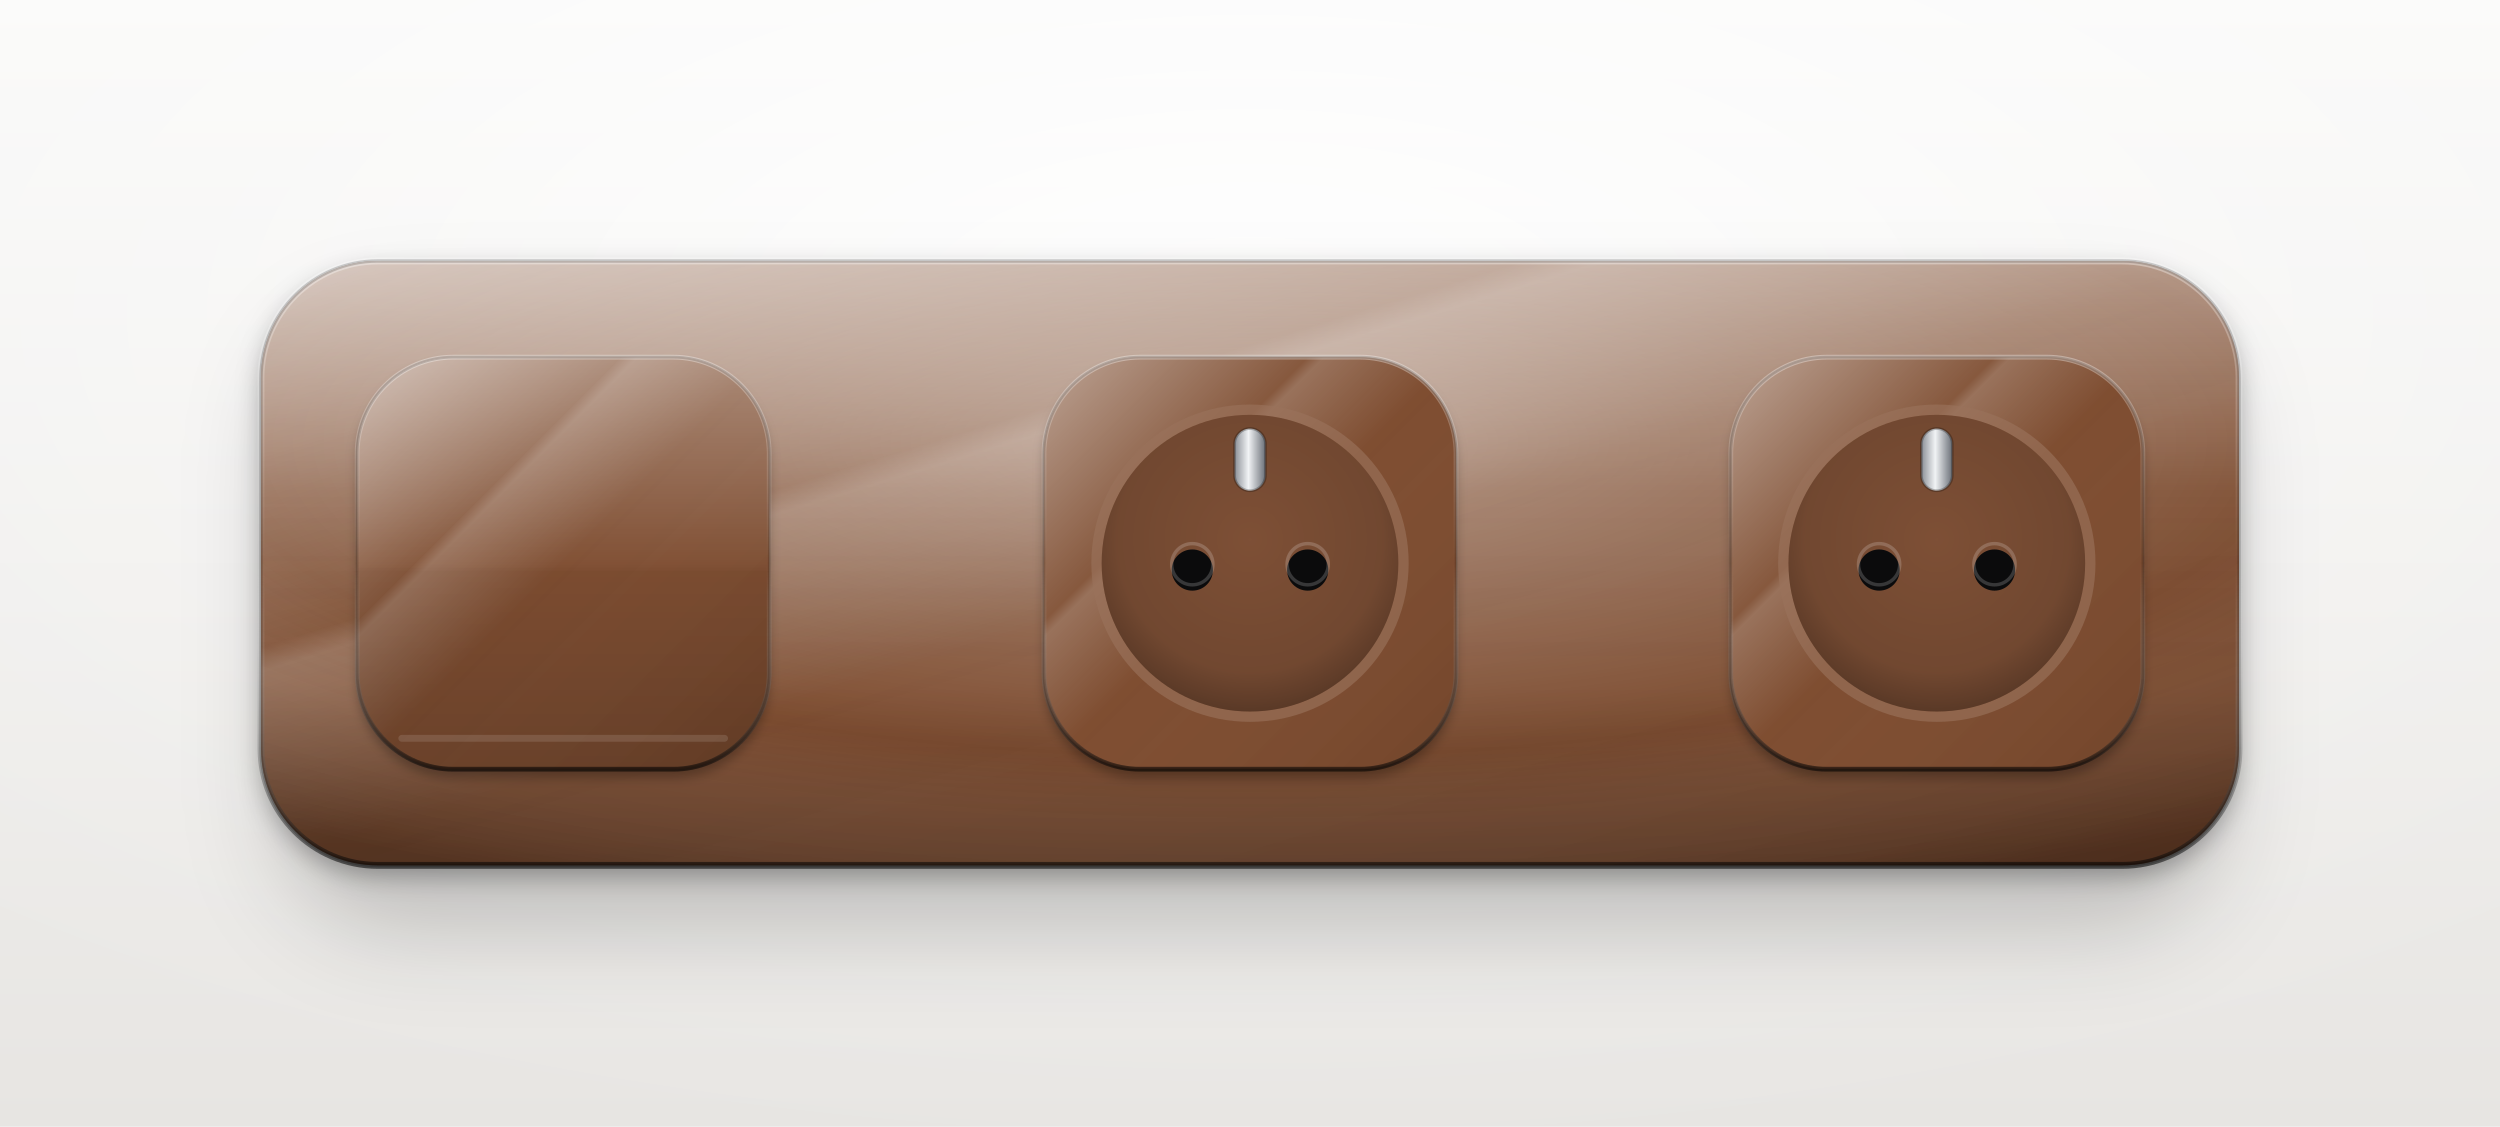
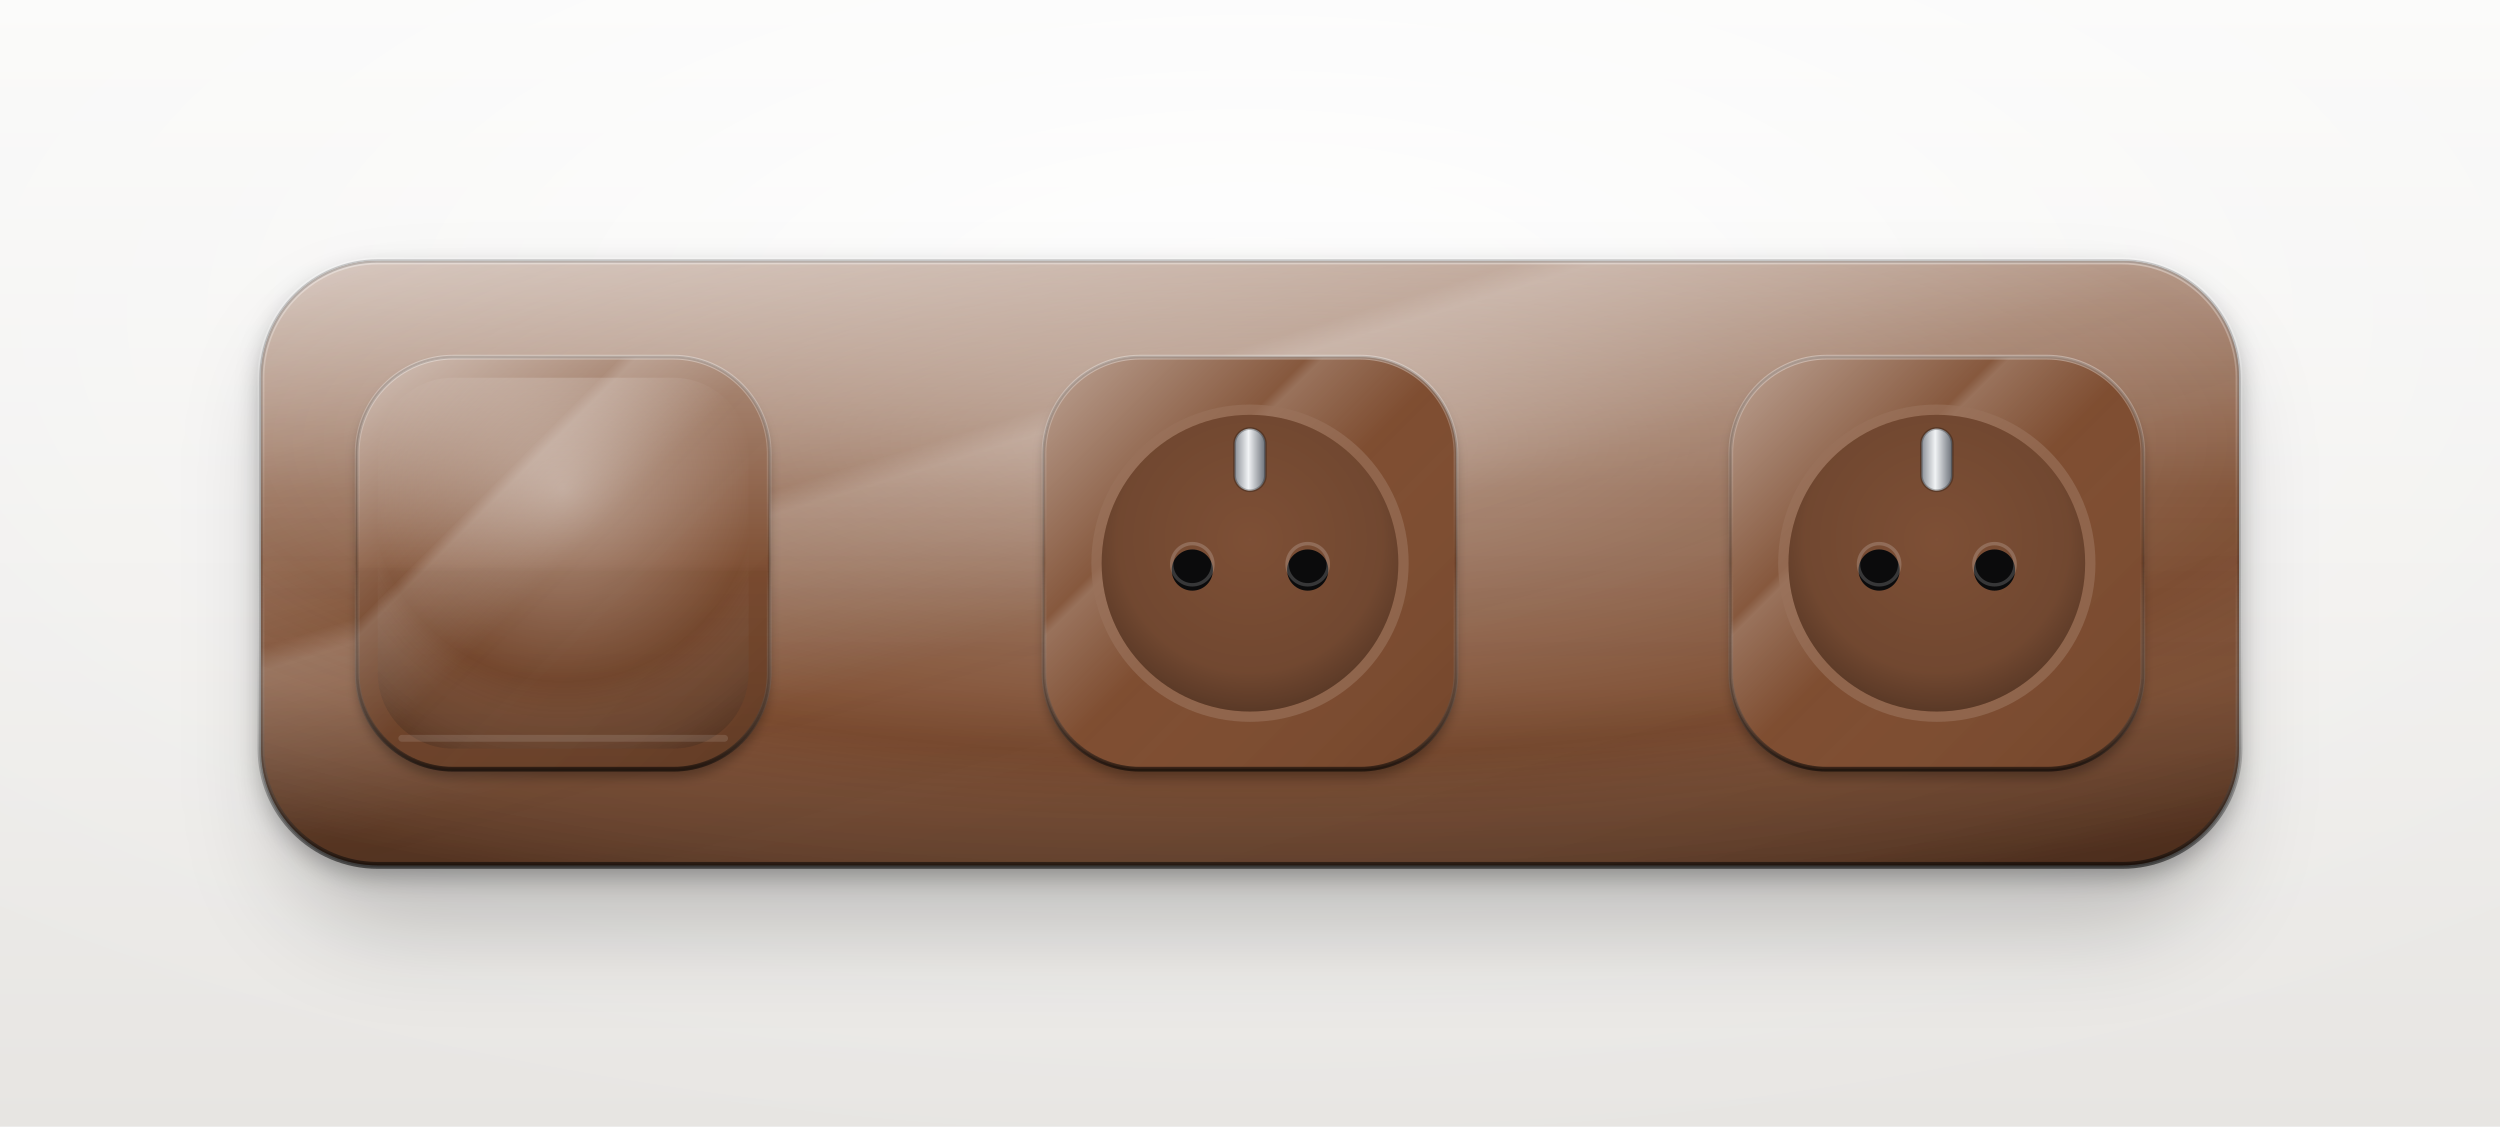
- <svg xmlns="http://www.w3.org/2000/svg" viewBox="0 0 728 328" width="728" height="328" role="img" aria-label="Tango – Hnědá (H)" data-series="ABB|Tango" data-color="abb-tango-h" data-part="set">
+ <svg xmlns="http://www.w3.org/2000/svg" data-color="abb-tango-h" data-part="set" viewBox="0 0 728 328" width="728" height="328" role="img" aria-label="Tango – Hnědá (H)" data-shape="rounded" data-material="gloss" data-series="ABB|Tango">
  <defs>
    <linearGradient id="bg" x1="0" y1="0" x2="0" y2="1">
      <stop offset="0" stop-color="#fafaf9" />
      <stop offset="1" stop-color="#e7e5e2" />
    </linearGradient>
    <radialGradient id="spot" cx="0.5" cy="0.28" r="0.75">
      <stop offset="0" stop-color="#ffffff" stop-opacity="0.95" />
      <stop offset="0.55" stop-color="#ffffff" stop-opacity="0.25" />
      <stop offset="1" stop-color="#ffffff" stop-opacity="0" />
    </radialGradient>
    <filter id="soft" x="-30%" y="-30%" width="160%" height="170%">
      <feGaussianBlur stdDeviation="14" />
    </filter>
    <filter id="contact" x="-20%" y="-20%" width="140%" height="150%">
      <feGaussianBlur stdDeviation="3.5" />
    </filter>
    <filter id="lip" x="-10%" y="-10%" width="120%" height="130%">
      <feGaussianBlur stdDeviation="1.6" />
    </filter>
    <linearGradient id="relief" x1="0" y1="0" x2="0" y2="1">
      <stop offset="0" stop-color="#ffffff" stop-opacity="0.42" />
      <stop offset="0.38" stop-color="#ffffff" stop-opacity="0.04" />
      <stop offset="0.7" stop-color="#000000" stop-opacity="0" />
      <stop offset="1" stop-color="#000000" stop-opacity="0.2" />
    </linearGradient>
    <linearGradient id="edge" x1="0" y1="0" x2="0" y2="1">
      <stop offset="0" stop-color="#ffffff" stop-opacity="0.35" />
      <stop offset="0.5" stop-color="#ffffff" stop-opacity="0" />
      <stop offset="1" stop-color="#000000" stop-opacity="0.55" />
    </linearGradient>
    <linearGradient id="rocker" x1="0" y1="0" x2="0" y2="1">
      <stop offset="0" stop-color="#ffffff" stop-opacity="0.34" />
      <stop offset="0.5" stop-color="#ffffff" stop-opacity="0.02" />
      <stop offset="0.52" stop-color="#000000" stop-opacity="0.03" />
      <stop offset="1" stop-color="#000000" stop-opacity="0.16" />
    </linearGradient>
    <linearGradient id="gloss" x1="0" y1="0" x2="1" y2="1">
      <stop offset="0" stop-color="#ffffff" stop-opacity="0.5" />
      <stop offset="0.32" stop-color="#ffffff" stop-opacity="0.08" />
      <stop offset="0.34" stop-color="#ffffff" stop-opacity="0.22" />
      <stop offset="0.5" stop-color="#ffffff" stop-opacity="0.02" />
      <stop offset="1" stop-color="#000000" stop-opacity="0.08" />
    </linearGradient>
    <linearGradient id="glass" x1="0" y1="0" x2="1" y2="1">
      <stop offset="0" stop-color="#ffffff" stop-opacity="0.55" />
-       <stop offset="0.3" stop-color="#ffffff" stop-opacity="0.1" />
-       <stop offset="0.31" stop-color="#ffffff" stop-opacity="0.32" />
-       <stop offset="0.48" stop-color="#ffffff" stop-opacity="0.03" />
-       <stop offset="1" stop-color="#000000" stop-opacity="0.22" />
+       <stop offset="0.24" stop-color="#ffffff" stop-opacity="0.1" />
+       <stop offset="0.25" stop-color="#ffffff" stop-opacity="0.42" />
+       <stop offset="0.31" stop-color="#ffffff" stop-opacity="0.34" />
+       <stop offset="0.32" stop-color="#ffffff" stop-opacity="0.05" />
+       <stop offset="0.6" stop-color="#ffffff" stop-opacity="0.02" />
+       <stop offset="1" stop-color="#000000" stop-opacity="0.24" />
    </linearGradient>
    <linearGradient id="metal" x1="0" y1="0" x2="1" y2="0">
      <stop offset="0" stop-color="#000000" stop-opacity="0.14" />
      <stop offset="0.15" stop-color="#ffffff" stop-opacity="0.32" />
      <stop offset="0.32" stop-color="#000000" stop-opacity="0.14" />
      <stop offset="0.5" stop-color="#ffffff" stop-opacity="0.32" />
      <stop offset="0.68" stop-color="#000000" stop-opacity="0.14" />
      <stop offset="0.85" stop-color="#ffffff" stop-opacity="0.32" />
      <stop offset="1" stop-color="#000000" stop-opacity="0.14" />
    </linearGradient>
    <pattern id="brushed" width="6" height="3" patternUnits="userSpaceOnUse">
      <path d="M0 1.5 H6" stroke="#ffffff" stroke-opacity="0.18" stroke-width="0.6" />
    </pattern>
    <radialGradient id="soft-touch" cx="0.5" cy="0.4" r="0.8">
      <stop offset="0" stop-color="#ffffff" stop-opacity="0.1" />
      <stop offset="1" stop-color="#000000" stop-opacity="0.1" />
    </radialGradient>
+     <filter id="grain" x="0" y="0" width="100%" height="100%">
+       <feTurbulence type="fractalNoise" baseFrequency="0.85" numOctaves="2" seed="7" result="noise" />
+       <feColorMatrix in="noise" type="matrix" values="0 0 0 0 0  0 0 0 0 0  0 0 0 0 0  0 0 0 0.55 -0.12" />
+     </filter>
+     <pattern id="pores" width="18" height="18" patternUnits="userSpaceOnUse">
+       <circle cx="3" cy="4" r="1.1" fill="#000000" fill-opacity="0.22" />
+       <circle cx="12" cy="9" r="0.8" fill="#000000" fill-opacity="0.18" />
+       <circle cx="7" cy="15" r="1.3" fill="#000000" fill-opacity="0.14" />
+       <circle cx="15" cy="2" r="0.6" fill="#ffffff" fill-opacity="0.3" />
+     </pattern>
+     <pattern id="slate" width="220" height="26" patternUnits="userSpaceOnUse">
+       <path d="M0 5 C50 2 120 9 220 4" fill="none" stroke="#ffffff" stroke-opacity="0.12" stroke-width="2.2" />
+       <path d="M0 13 C70 16 140 10 220 14" fill="none" stroke="#000000" stroke-opacity="0.22" stroke-width="3.2" />
+       <path d="M0 21 C60 19 150 24 220 20" fill="none" stroke="#ffffff" stroke-opacity="0.07" stroke-width="1.6" />
+     </pattern>
+     <pattern id="paper" width="14" height="10" patternUnits="userSpaceOnUse">
+       <path d="M0 2 L9 3.5 M3 7 L13 6 M1 9.5 L6 8.6" stroke="#000000" stroke-opacity="0.16" stroke-width="0.7" />
+       <path d="M5 1 L12 2.2" stroke="#ffffff" stroke-opacity="0.14" stroke-width="0.6" />
+     </pattern>
+     <pattern id="wood" width="80" height="22" patternUnits="userSpaceOnUse">
+       <path d="M0 5 C20 1 40 9 80 4 M0 13 C24 10 52 17 80 12 M0 19 C30 17 50 22 80 18" fill="none" stroke="#000000" stroke-opacity="0.24" stroke-width="1.4" />
+       <path d="M0 9 C26 6 46 12 80 8" fill="none" stroke="#ffffff" stroke-opacity="0.12" stroke-width="1" />
+     </pattern>
+     <radialGradient id="porcelain" cx="0.34" cy="0.28" r="0.85">
+       <stop offset="0" stop-color="#ffffff" stop-opacity="0.75" />
+       <stop offset="0.45" stop-color="#ffffff" stop-opacity="0.08" />
+       <stop offset="1" stop-color="#000000" stop-opacity="0.2" />
+     </radialGradient>
    <radialGradient id="well" cx="0.5" cy="0.42" r="0.6">
      <stop offset="0" stop-color="#000000" stop-opacity="0.04" />
      <stop offset="0.75" stop-color="#000000" stop-opacity="0.14" />
      <stop offset="1" stop-color="#000000" stop-opacity="0.34" />
+     </radialGradient>
+     <radialGradient id="cavity" cx="0.5" cy="0.36" r="0.62">
+       <stop offset="0" stop-color="#000000" stop-opacity="0.08" />
+       <stop offset="0.6" stop-color="#000000" stop-opacity="0.22" />
+       <stop offset="1" stop-color="#000000" stop-opacity="0.55" />
    </radialGradient>
    <linearGradient id="pin" x1="0" y1="0" x2="1" y2="0">
      <stop offset="0" stop-color="#8b8f96" />
      <stop offset="0.45" stop-color="#f1f3f5" />
      <stop offset="1" stop-color="#6b7078" />
    </linearGradient>
    <linearGradient id="chrome" x1="0" y1="0" x2="1" y2="1">
      <stop offset="0" stop-color="#f4f4f5" />
      <stop offset="0.5" stop-color="#9ca3af" />
      <stop offset="1" stop-color="#e4e4e7" />
    </linearGradient>
    <radialGradient id="convex" cx="0.5" cy="0.3" r="0.8">
      <stop offset="0" stop-color="#ffffff" stop-opacity="0.4" />
      <stop offset="0.65" stop-color="#ffffff" stop-opacity="0" />
      <stop offset="1" stop-color="#000000" stop-opacity="0.18" />
    </radialGradient>
+     <linearGradient id="smoke" x1="0" y1="0" x2="0" y2="1">
+       <stop offset="0" stop-color="#52525b" stop-opacity="0.55" />
+       <stop offset="1" stop-color="#18181b" stop-opacity="0.72" />
+     </linearGradient>
  </defs>
  <rect width="728" height="328" fill="url(#bg)" />
  <rect width="728" height="328" fill="url(#spot)" />
  <rect x="82" y="94" width="564" height="176" rx="34" fill="#000000" opacity="0.2" filter="url(#soft)" />
  <rect x="76" y="79" width="576" height="176" rx="34" fill="#000000" opacity="0.3" filter="url(#contact)" />
  <rect x="76" y="76" width="576" height="176" rx="34" fill="#7c4a2d" />
  <rect x="76" y="76" width="576" height="176" rx="34" fill="url(#gloss)" />
  <rect x="76" y="76" width="576" height="176" rx="34" fill="url(#relief)" />
  <rect x="76" y="76" width="576" height="176" rx="34" fill="url(#convex)" />
  <rect x="76" y="76" width="576" height="176" rx="34" fill="none" stroke="url(#edge)" stroke-width="2" />
  <rect x="76" y="76" width="576" height="176" rx="34" fill="none" stroke="#000000" stroke-opacity="0.18" stroke-width="1" />
  <g data-part="switch">
    <rect x="104" y="106.5" width="120" height="120" rx="28" fill="#000000" opacity="0.28" filter="url(#lip)" />
    <rect x="104" y="104" width="120" height="120" rx="28" fill="#7c4a2d" />
    <rect x="104" y="104" width="120" height="120" rx="28" fill="url(#gloss)" />
    <rect x="104" y="104" width="120" height="120" rx="28" fill="url(#rocker)" />
+     <rect x="110" y="110" width="108" height="108" rx="22" fill="url(#convex)" />
    <rect x="116" y="214" width="96" height="2" rx="1" fill="#ffffff" opacity="0.12" />
    <rect x="104" y="104" width="120" height="120" rx="28" fill="none" stroke="url(#edge)" stroke-width="1.4" />
    <rect x="104" y="104" width="120" height="120" rx="28" fill="none" stroke="#000000" stroke-opacity="0.16" stroke-width="0.8" />
  </g>
  <g data-part="socket">
    <rect x="304" y="106.5" width="120" height="120" rx="28" fill="#000000" opacity="0.28" filter="url(#lip)" />
    <rect x="304" y="104" width="120" height="120" rx="28" fill="#7c4a2d" />
    <rect x="304" y="104" width="120" height="120" rx="28" fill="url(#gloss)" />
    <circle cx="364" cy="164" r="46.2" fill="#99725b" opacity="0.65" />
    <circle cx="364" cy="164" r="43.2" fill="#835338" />
    <circle cx="364" cy="164" r="43.2" fill="url(#well)" />
    <circle cx="347.2" cy="166" r="6" fill="#0b0b0c" />
    <circle cx="347.2" cy="164.3" r="6" fill="none" stroke="#ffffff" stroke-opacity="0.18" stroke-width="1" />
    <circle cx="380.8" cy="166" r="6" fill="#0b0b0c" />
    <circle cx="380.8" cy="164.3" r="6" fill="none" stroke="#ffffff" stroke-opacity="0.18" stroke-width="1" />
    <rect x="359.5" y="124.8" width="9" height="18.1" rx="4.5" fill="url(#pin)" />
    <rect x="359.5" y="124.8" width="9" height="18.1" rx="4.5" fill="none" stroke="#000000" stroke-opacity="0.25" stroke-width="0.8" />
    <rect x="304" y="104" width="120" height="120" rx="28" fill="none" stroke="url(#edge)" stroke-width="1.4" />
    <rect x="304" y="104" width="120" height="120" rx="28" fill="none" stroke="#000000" stroke-opacity="0.16" stroke-width="0.8" />
  </g>
  <g data-part="socket">
    <rect x="504" y="106.5" width="120" height="120" rx="28" fill="#000000" opacity="0.28" filter="url(#lip)" />
    <rect x="504" y="104" width="120" height="120" rx="28" fill="#7c4a2d" />
    <rect x="504" y="104" width="120" height="120" rx="28" fill="url(#gloss)" />
    <circle cx="564" cy="164" r="46.2" fill="#99725b" opacity="0.65" />
    <circle cx="564" cy="164" r="43.2" fill="#835338" />
    <circle cx="564" cy="164" r="43.2" fill="url(#well)" />
    <circle cx="547.2" cy="166" r="6" fill="#0b0b0c" />
    <circle cx="547.2" cy="164.3" r="6" fill="none" stroke="#ffffff" stroke-opacity="0.18" stroke-width="1" />
    <circle cx="580.8" cy="166" r="6" fill="#0b0b0c" />
    <circle cx="580.8" cy="164.3" r="6" fill="none" stroke="#ffffff" stroke-opacity="0.18" stroke-width="1" />
    <rect x="559.5" y="124.8" width="9" height="18.1" rx="4.5" fill="url(#pin)" />
    <rect x="559.5" y="124.8" width="9" height="18.1" rx="4.5" fill="none" stroke="#000000" stroke-opacity="0.25" stroke-width="0.8" />
    <rect x="504" y="104" width="120" height="120" rx="28" fill="none" stroke="url(#edge)" stroke-width="1.4" />
    <rect x="504" y="104" width="120" height="120" rx="28" fill="none" stroke="#000000" stroke-opacity="0.16" stroke-width="0.8" />
  </g>
</svg>
